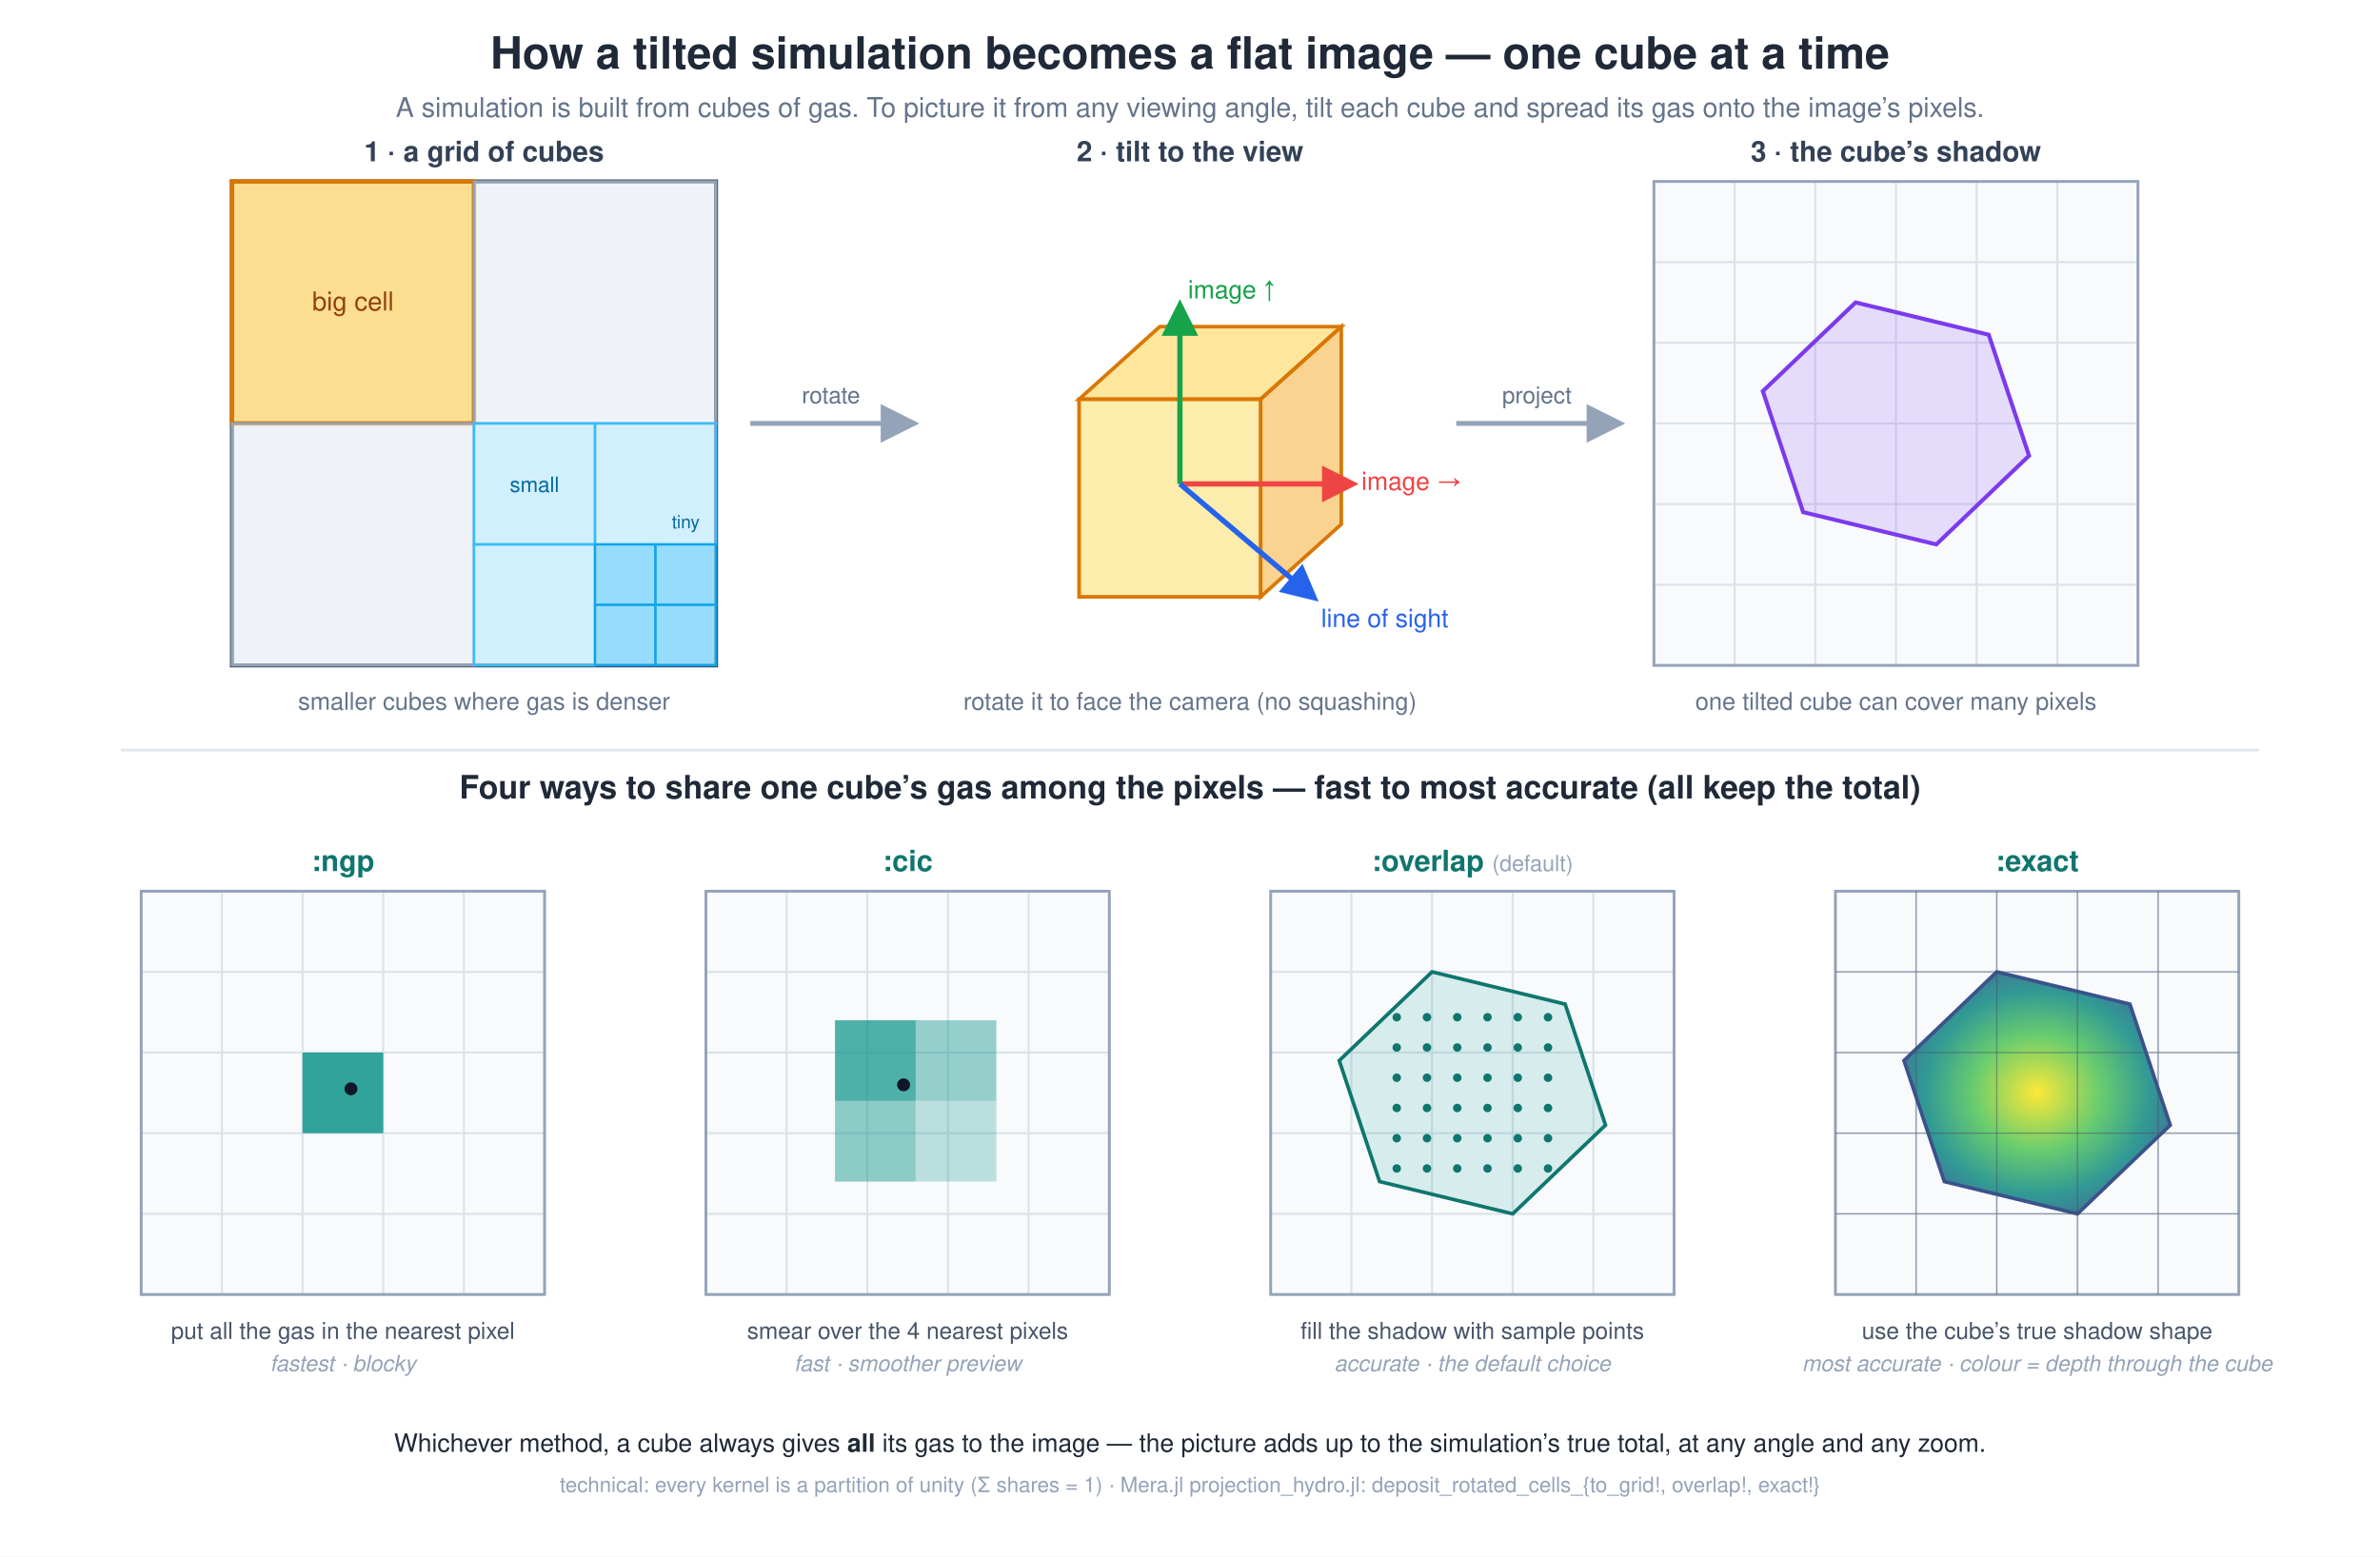
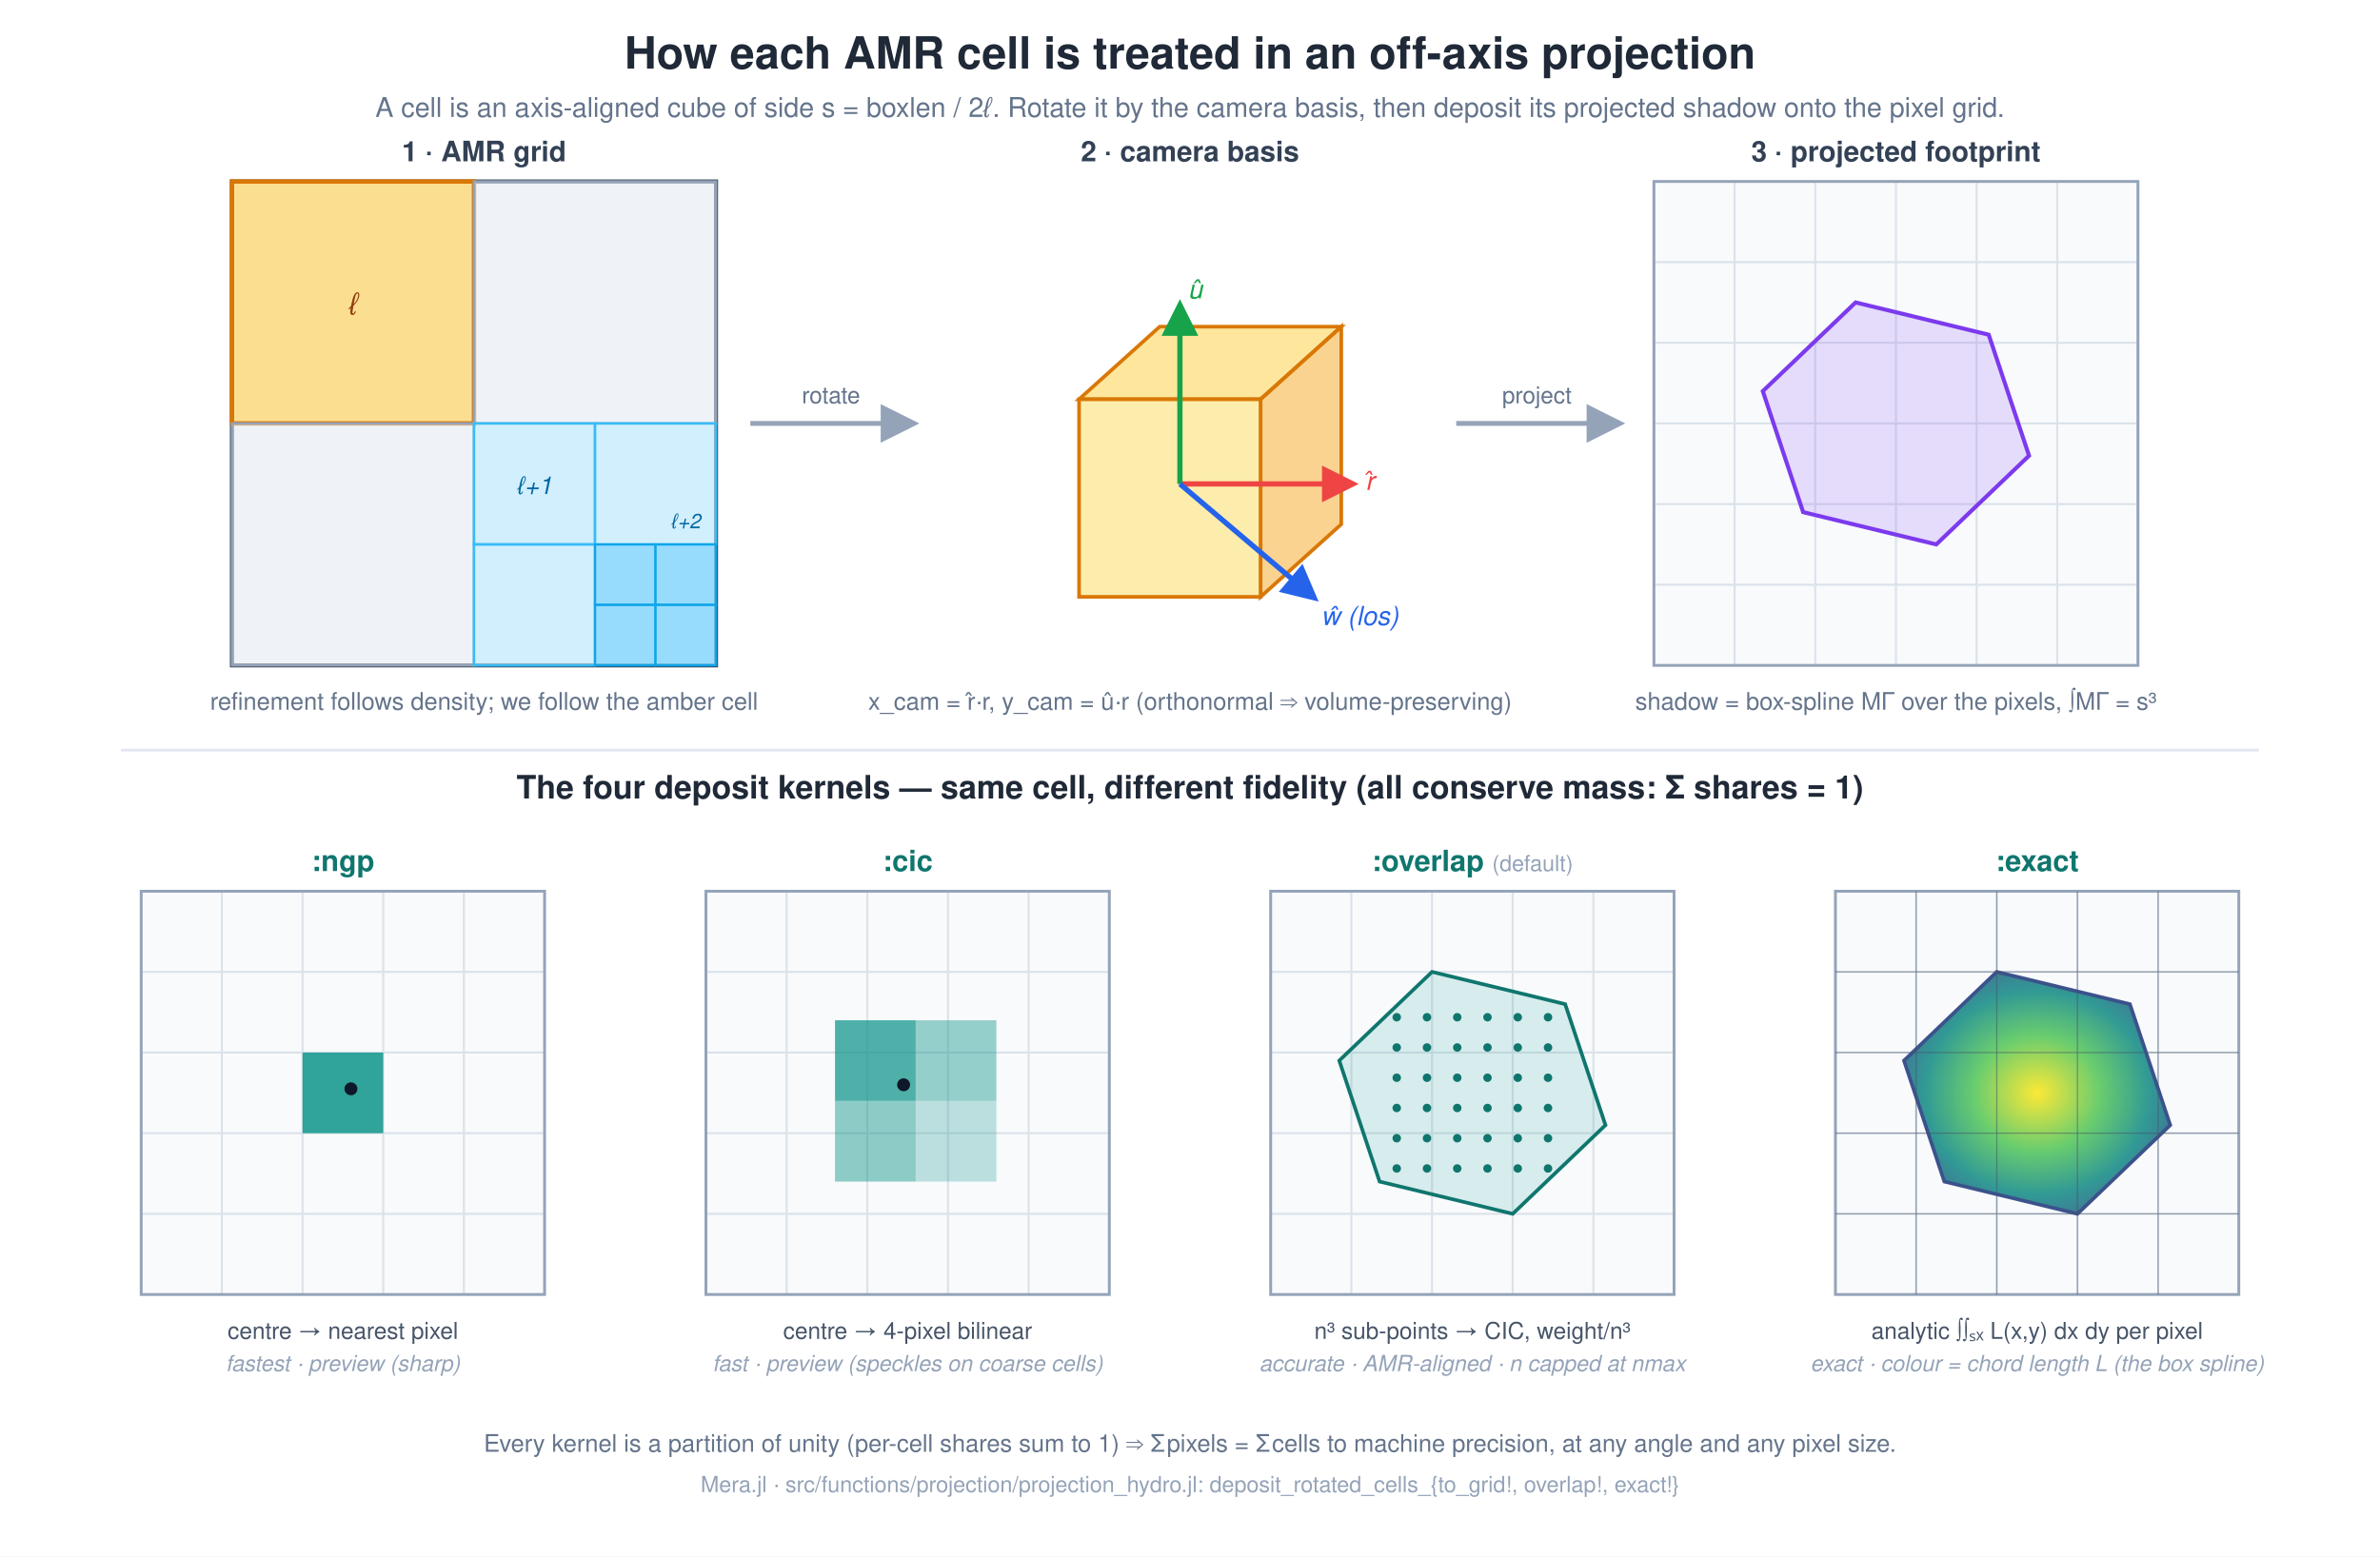
<svg xmlns="http://www.w3.org/2000/svg" xmlns:xlink="http://www.w3.org/1999/xlink" width="1180" height="772" viewBox="0 0 1180 772" font-family="Helvetica, Arial, sans-serif">
  <defs>
    <marker id="arr" viewBox="0 0 10 10" refX="8" refY="5" markerWidth="8" markerHeight="8" orient="auto-start-reverse">
      <path d="M0 0 L10 5 L0 10 z" fill="#94a3b8" />
    </marker>
    <marker id="arrR" viewBox="0 0 10 10" refX="8" refY="5" markerWidth="7" markerHeight="7" orient="auto-start-reverse">
      <path d="M0 0 L10 5 L0 10 z" fill="#ef4444" />
    </marker>
    <marker id="arrG" viewBox="0 0 10 10" refX="8" refY="5" markerWidth="7" markerHeight="7" orient="auto-start-reverse">
      <path d="M0 0 L10 5 L0 10 z" fill="#16a34a" />
    </marker>
    <marker id="arrB" viewBox="0 0 10 10" refX="8" refY="5" markerWidth="7" markerHeight="7" orient="auto-start-reverse">
      <path d="M0 0 L10 5 L0 10 z" fill="#2563eb" />
    </marker>
    <radialGradient id="chord" cx="50%" cy="50%" r="62%">
      <stop offset="0%" stop-color="#fde725" />
      <stop offset="38%" stop-color="#5ec962" />
      <stop offset="68%" stop-color="#21918c" />
      <stop offset="100%" stop-color="#3b528b" />
    </radialGradient>
    <g id="px5">
      <rect x="0" y="0" width="200" height="200" fill="#f8fafc" />
      <g stroke="#dbe2ea" stroke-width="1">
        <line x1="0" y1="0" x2="0" y2="200" />
        <line x1="40" y1="0" x2="40" y2="200" />
        <line x1="80" y1="0" x2="80" y2="200" />
        <line x1="120" y1="0" x2="120" y2="200" />
        <line x1="160" y1="0" x2="160" y2="200" />
        <line x1="200" y1="0" x2="200" y2="200" />
        <line x1="0" y1="0" x2="200" y2="0" />
        <line x1="0" y1="40" x2="200" y2="40" />
        <line x1="0" y1="80" x2="200" y2="80" />
        <line x1="0" y1="120" x2="200" y2="120" />
        <line x1="0" y1="160" x2="200" y2="160" />
        <line x1="0" y1="200" x2="200" y2="200" />
      </g>
      <rect x="0" y="0" width="200" height="200" fill="none" stroke="#94a3b8" stroke-width="1.4" />
    </g>
    <g id="px6">
      <rect x="0" y="0" width="240" height="240" fill="#f8fafc" />
      <g stroke="#dbe2ea" stroke-width="1">
        <line x1="0" y1="0" x2="0" y2="240" />
        <line x1="40" y1="0" x2="40" y2="240" />
        <line x1="80" y1="0" x2="80" y2="240" />
        <line x1="120" y1="0" x2="120" y2="240" />
        <line x1="160" y1="0" x2="160" y2="240" />
        <line x1="200" y1="0" x2="200" y2="240" />
        <line x1="240" y1="0" x2="240" y2="240" />
        <line x1="0" y1="0" x2="240" y2="0" />
        <line x1="0" y1="40" x2="240" y2="40" />
        <line x1="0" y1="80" x2="240" y2="80" />
        <line x1="0" y1="120" x2="240" y2="120" />
        <line x1="0" y1="160" x2="240" y2="160" />
        <line x1="0" y1="200" x2="240" y2="200" />
        <line x1="0" y1="240" x2="240" y2="240" />
      </g>
      <rect x="0" y="0" width="240" height="240" fill="none" stroke="#94a3b8" stroke-width="1.4" />
    </g>
    <g id="hex">
      <polygon points="-66,-16 -20,-60 46,-44 66,16 20,60 -46,44" />
    </g>
  </defs>
  <rect width="1180" height="772" fill="#ffffff" />
-   <text x="590" y="34" text-anchor="middle" font-size="22" font-weight="bold" fill="#1f2937">How a tilted simulation becomes a flat image — one cube at a time</text>
-   <text x="590" y="58" text-anchor="middle" font-size="13.5" fill="#64748b">A simulation is built from cubes of gas. To picture it from any viewing angle, tilt each cube and spread its gas onto the image’s pixels.</text>
+   <text x="590" y="34" text-anchor="middle" font-size="22" font-weight="bold" fill="#1f2937">How each AMR cell is treated in an off-axis projection</text>
+   <text x="590" y="58" text-anchor="middle" font-size="13.5" fill="#64748b">A cell is an axis-aligned cube of side s = boxlen / 2ℓ. Rotate it by the camera basis, then deposit its projected shadow onto the pixel grid.</text>
  <g transform="translate(115,86)">
-     <text x="125" y="-6" text-anchor="middle" font-size="14" font-weight="bold" fill="#334155">1 · a grid of cubes</text>
+     <text x="125" y="-6" text-anchor="middle" font-size="14" font-weight="bold" fill="#334155">1 · AMR grid</text>
    <g transform="translate(0,4)">
      <rect x="0" y="0" width="240" height="240" fill="none" stroke="#334155" stroke-width="2" />
      <rect x="0" y="0" width="120" height="120" fill="#fbbf24" fill-opacity="0.5" stroke="#d97706" stroke-width="2.2" />
      <rect x="120" y="0" width="120" height="120" fill="#e2e8f0" fill-opacity="0.55" stroke="#94a3b8" stroke-width="1.2" />
      <rect x="0" y="120" width="120" height="120" fill="#e2e8f0" fill-opacity="0.55" stroke="#94a3b8" stroke-width="1.2" />
      <rect x="120" y="120" width="60" height="60" fill="#bae6fd" fill-opacity="0.65" stroke="#38bdf8" stroke-width="1.2" />
      <rect x="180" y="120" width="60" height="60" fill="#bae6fd" fill-opacity="0.65" stroke="#38bdf8" stroke-width="1.2" />
      <rect x="120" y="180" width="60" height="60" fill="#bae6fd" fill-opacity="0.65" stroke="#38bdf8" stroke-width="1.2" />
      <g stroke="#0ea5e9" stroke-width="1.1">
        <rect x="180" y="180" width="30" height="30" fill="#7dd3fc" fill-opacity="0.8" />
        <rect x="210" y="180" width="30" height="30" fill="#7dd3fc" fill-opacity="0.8" />
        <rect x="180" y="210" width="30" height="30" fill="#7dd3fc" fill-opacity="0.8" />
        <rect x="210" y="210" width="30" height="30" fill="#7dd3fc" fill-opacity="0.8" />
      </g>
-       <text x="60" y="64" text-anchor="middle" font-size="13" fill="#92400e">big cell</text>
-       <text x="150" y="154" text-anchor="middle" font-size="10.5" fill="#0369a1">small</text>
-       <text x="225" y="172" text-anchor="middle" font-size="9" fill="#0369a1">tiny</text>
-     </g>
-     <text x="125" y="266" text-anchor="middle" font-size="12" fill="#64748b">smaller cubes where gas is denser</text>
+       <text x="60" y="66" text-anchor="middle" font-size="15" fill="#92400e" font-style="italic">ℓ</text>
+       <text x="150" y="155" text-anchor="middle" font-size="12" fill="#0369a1" font-style="italic">ℓ+1</text>
+       <text x="225" y="172" text-anchor="middle" font-size="10" fill="#0369a1" font-style="italic">ℓ+2</text>
+     </g>
+     <text x="125" y="266" text-anchor="middle" font-size="12" fill="#64748b">refinement follows density; we follow the amber cell</text>
  </g>
  <line x1="372" y1="210" x2="452" y2="210" stroke="#94a3b8" stroke-width="2.4" marker-end="url(#arr)" />
  <text x="412" y="200" text-anchor="middle" font-size="11.5" fill="#64748b">rotate</text>
  <g transform="translate(465,86)">
-     <text x="125" y="-6" text-anchor="middle" font-size="14" font-weight="bold" fill="#334155">2 · tilt to the view</text>
+     <text x="125" y="-6" text-anchor="middle" font-size="14" font-weight="bold" fill="#334155">2 · camera basis</text>
    <g transform="translate(0,4)">
      <polygon points="70,108 160,108 200,72 110,72" fill="#fcd34d" fill-opacity="0.55" stroke="#d97706" stroke-width="1.8" />
      <polygon points="160,108 200,72 200,170 160,206" fill="#f59e0b" fill-opacity="0.45" stroke="#d97706" stroke-width="1.8" />
      <polygon points="70,108 160,108 160,206 70,206" fill="#fde68a" fill-opacity="0.7" stroke="#d97706" stroke-width="1.8" />
      <g stroke-width="2.6" fill="none">
        <line x1="120" y1="150" x2="205" y2="150" stroke="#ef4444" marker-end="url(#arrR)" />
        <line x1="120" y1="150" x2="120" y2="62" stroke="#16a34a" marker-end="url(#arrG)" />
        <line x1="120" y1="150" x2="186" y2="206" stroke="#2563eb" marker-end="url(#arrB)" />
      </g>
-       <text x="210" y="153" font-size="12.5" fill="#ef4444">image →</text>
-       <text x="124" y="58" font-size="12.5" fill="#16a34a">image ↑</text>
-       <text x="190" y="221" font-size="12.5" fill="#2563eb">line of sight</text>
-     </g>
-     <text x="125" y="266" text-anchor="middle" font-size="12" fill="#64748b">rotate it to face the camera (no squashing)</text>
+       <text x="212" y="153" font-size="13" fill="#ef4444" font-style="italic">r̂</text>
+       <text x="124" y="58" font-size="13" fill="#16a34a" font-style="italic">û</text>
+       <text x="190" y="220" font-size="13" fill="#2563eb" font-style="italic">ŵ (los)</text>
+     </g>
+     <text x="125" y="266" text-anchor="middle" font-size="12" fill="#64748b">x_cam = r̂·r,  y_cam = û·r  (orthonormal ⇒ volume-preserving)</text>
  </g>
  <line x1="722" y1="210" x2="802" y2="210" stroke="#94a3b8" stroke-width="2.4" marker-end="url(#arr)" />
  <text x="762" y="200" text-anchor="middle" font-size="11.5" fill="#64748b">project</text>
  <g transform="translate(815,86)">
-     <text x="125" y="-6" text-anchor="middle" font-size="14" font-weight="bold" fill="#334155">3 · the cube’s shadow</text>
+     <text x="125" y="-6" text-anchor="middle" font-size="14" font-weight="bold" fill="#334155">3 · projected footprint</text>
    <g transform="translate(5,4)">
      <use xlink:href="#px6" />
      <g transform="translate(120,120)">
        <use xlink:href="#hex" fill="#7c3aed" fill-opacity="0.16" stroke="#7c3aed" stroke-width="2" />
      </g>
    </g>
-     <text x="125" y="266" text-anchor="middle" font-size="12" fill="#64748b">one tilted cube can cover many pixels</text>
+     <text x="125" y="266" text-anchor="middle" font-size="12" fill="#64748b">shadow = box-spline MΓ over the pixels,  ∫MΓ = s³</text>
  </g>
  <line x1="60" y1="372" x2="1120" y2="372" stroke="#e2e8f0" stroke-width="1.4" />
-   <text x="590" y="396" text-anchor="middle" font-size="16" font-weight="bold" fill="#1f2937">Four ways to share one cube’s gas among the pixels — fast to most accurate (all keep the total)</text>
+   <text x="590" y="396" text-anchor="middle" font-size="16" font-weight="bold" fill="#1f2937">The four deposit kernels — same cell, different fidelity (all conserve mass: Σ shares = 1)</text>
  <g transform="translate(45,418)">
    <text x="125" y="14" text-anchor="middle" font-size="14.5" font-weight="bold" fill="#0f766e">:ngp</text>
    <g transform="translate(25,24)">
      <use xlink:href="#px5" />
      <rect x="80" y="80" width="40" height="40" fill="#0d9488" fill-opacity="0.85" />
      <circle cx="104" cy="98" r="3.2" fill="#0f172a" />
    </g>
-     <text x="125" y="246" text-anchor="middle" font-size="11.5" fill="#475569">put all the gas in the nearest pixel</text>
-     <text x="125" y="262" text-anchor="middle" font-size="11" fill="#94a3b8" font-style="italic">fastest · blocky</text>
+     <text x="125" y="246" text-anchor="middle" font-size="11.5" fill="#475569">centre → nearest pixel</text>
+     <text x="125" y="262" text-anchor="middle" font-size="11" fill="#94a3b8" font-style="italic">fastest · preview (sharp)</text>
  </g>
  <g transform="translate(325,418)">
    <text x="125" y="14" text-anchor="middle" font-size="14.5" font-weight="bold" fill="#0f766e">:cic</text>
    <g transform="translate(25,24)">
      <use xlink:href="#px5" />
      <rect x="64" y="64" width="40" height="40" fill="#0d9488" fill-opacity="0.72" />
      <rect x="104" y="64" width="40" height="40" fill="#0d9488" fill-opacity="0.42" />
      <rect x="64" y="104" width="40" height="40" fill="#0d9488" fill-opacity="0.46" />
      <rect x="104" y="104" width="40" height="40" fill="#0d9488" fill-opacity="0.26" />
      <circle cx="98" cy="96" r="3.2" fill="#0f172a" />
    </g>
-     <text x="125" y="246" text-anchor="middle" font-size="11.5" fill="#475569">smear over the 4 nearest pixels</text>
-     <text x="125" y="262" text-anchor="middle" font-size="11" fill="#94a3b8" font-style="italic">fast · smoother preview</text>
+     <text x="125" y="246" text-anchor="middle" font-size="11.5" fill="#475569">centre → 4-pixel bilinear</text>
+     <text x="125" y="262" text-anchor="middle" font-size="11" fill="#94a3b8" font-style="italic">fast · preview (speckles on coarse cells)</text>
  </g>
  <g transform="translate(605,418)">
    <text x="125" y="14" text-anchor="middle" font-size="14.5" font-weight="bold" fill="#0f766e">:overlap  <tspan font-size="11" font-weight="normal" fill="#94a3b8">(default)</tspan>
    </text>
    <g transform="translate(25,24)">
      <use xlink:href="#px5" />
      <g transform="translate(100,100)">
        <use xlink:href="#hex" fill="#0d9488" fill-opacity="0.14" stroke="#0f766e" stroke-width="1.8" />
        <g fill="#0f766e">
          <circle cx="-37.5" cy="-37.5" r="2.1" />
          <circle cx="-22.5" cy="-37.5" r="2.1" />
          <circle cx="-7.5" cy="-37.5" r="2.1" />
          <circle cx="7.5" cy="-37.5" r="2.1" />
          <circle cx="22.5" cy="-37.5" r="2.1" />
          <circle cx="37.5" cy="-37.5" r="2.1" />
          <circle cx="-37.5" cy="-22.5" r="2.1" />
          <circle cx="-22.5" cy="-22.5" r="2.1" />
          <circle cx="-7.5" cy="-22.5" r="2.1" />
          <circle cx="7.5" cy="-22.5" r="2.1" />
          <circle cx="22.5" cy="-22.5" r="2.1" />
          <circle cx="37.5" cy="-22.5" r="2.1" />
          <circle cx="-37.5" cy="-7.5" r="2.1" />
          <circle cx="-22.5" cy="-7.5" r="2.1" />
          <circle cx="-7.5" cy="-7.5" r="2.1" />
          <circle cx="7.5" cy="-7.5" r="2.1" />
          <circle cx="22.5" cy="-7.5" r="2.1" />
          <circle cx="37.5" cy="-7.5" r="2.1" />
          <circle cx="-37.5" cy="7.5" r="2.1" />
          <circle cx="-22.5" cy="7.5" r="2.1" />
          <circle cx="-7.5" cy="7.5" r="2.1" />
          <circle cx="7.5" cy="7.5" r="2.1" />
          <circle cx="22.5" cy="7.5" r="2.1" />
          <circle cx="37.5" cy="7.5" r="2.1" />
          <circle cx="-37.5" cy="22.5" r="2.1" />
          <circle cx="-22.5" cy="22.5" r="2.1" />
          <circle cx="-7.5" cy="22.5" r="2.1" />
          <circle cx="7.5" cy="22.5" r="2.1" />
          <circle cx="22.5" cy="22.5" r="2.1" />
          <circle cx="37.5" cy="22.5" r="2.1" />
          <circle cx="-37.5" cy="37.5" r="2.1" />
          <circle cx="-22.5" cy="37.5" r="2.1" />
          <circle cx="-7.5" cy="37.5" r="2.1" />
          <circle cx="7.5" cy="37.5" r="2.1" />
          <circle cx="22.5" cy="37.5" r="2.1" />
          <circle cx="37.5" cy="37.5" r="2.1" />
        </g>
      </g>
    </g>
-     <text x="125" y="246" text-anchor="middle" font-size="11.5" fill="#475569">fill the shadow with sample points</text>
-     <text x="125" y="262" text-anchor="middle" font-size="11" fill="#94a3b8" font-style="italic">accurate · the default choice</text>
+     <text x="125" y="246" text-anchor="middle" font-size="11.5" fill="#475569">n³ sub-points → CIC, weight/n³</text>
+     <text x="125" y="262" text-anchor="middle" font-size="11" fill="#94a3b8" font-style="italic">accurate · AMR-aligned · n capped at nmax</text>
  </g>
  <g transform="translate(885,418)">
    <text x="125" y="14" text-anchor="middle" font-size="14.5" font-weight="bold" fill="#0f766e">:exact</text>
    <g transform="translate(25,24)">
      <use xlink:href="#px5" />
      <g transform="translate(100,100)">
        <use xlink:href="#hex" fill="url(#chord)" fill-opacity="0.92" stroke="#3b528b" stroke-width="1.8" />
      </g>
      <g stroke="#475569" stroke-width="0.6" stroke-opacity="0.5" fill="none">
        <line x1="40" y1="0" x2="40" y2="200" />
        <line x1="80" y1="0" x2="80" y2="200" />
        <line x1="120" y1="0" x2="120" y2="200" />
        <line x1="160" y1="0" x2="160" y2="200" />
        <line x1="0" y1="40" x2="200" y2="40" />
        <line x1="0" y1="80" x2="200" y2="80" />
        <line x1="0" y1="120" x2="200" y2="120" />
        <line x1="0" y1="160" x2="200" y2="160" />
      </g>
    </g>
-     <text x="125" y="246" text-anchor="middle" font-size="11.5" fill="#475569">use the cube’s true shadow shape</text>
-     <text x="125" y="262" text-anchor="middle" font-size="11" fill="#94a3b8" font-style="italic">most accurate · colour = depth through the cube</text>
-   </g>
-   <text x="590" y="720" text-anchor="middle" font-size="12.5" fill="#1f2937">Whichever method, a cube always gives <tspan font-weight="bold">all</tspan> its gas to the image — the picture adds up to the simulation’s true total, at any angle and any zoom.</text>
-   <text x="590" y="740" text-anchor="middle" font-size="10.5" fill="#94a3b8">technical: every kernel is a partition of unity (Σ shares = 1) · Mera.jl projection_hydro.jl: deposit_rotated_cells_{to_grid!, overlap!, exact!}</text>
+     <text x="125" y="246" text-anchor="middle" font-size="11.5" fill="#475569">analytic ∫∫ₛₓ L(x,y) dx dy per pixel</text>
+     <text x="125" y="262" text-anchor="middle" font-size="11" fill="#94a3b8" font-style="italic">exact · colour = chord length L (the box spline)</text>
+   </g>
+   <text x="590" y="720" text-anchor="middle" font-size="12" fill="#64748b">Every kernel is a partition of unity (per-cell shares sum to 1) ⇒ Σ pixels = Σ cells to machine precision, at any angle and any pixel size.</text>
+   <text x="590" y="740" text-anchor="middle" font-size="11" fill="#94a3b8">Mera.jl · src/functions/projection/projection_hydro.jl: deposit_rotated_cells_{to_grid!, overlap!, exact!}</text>
</svg>
